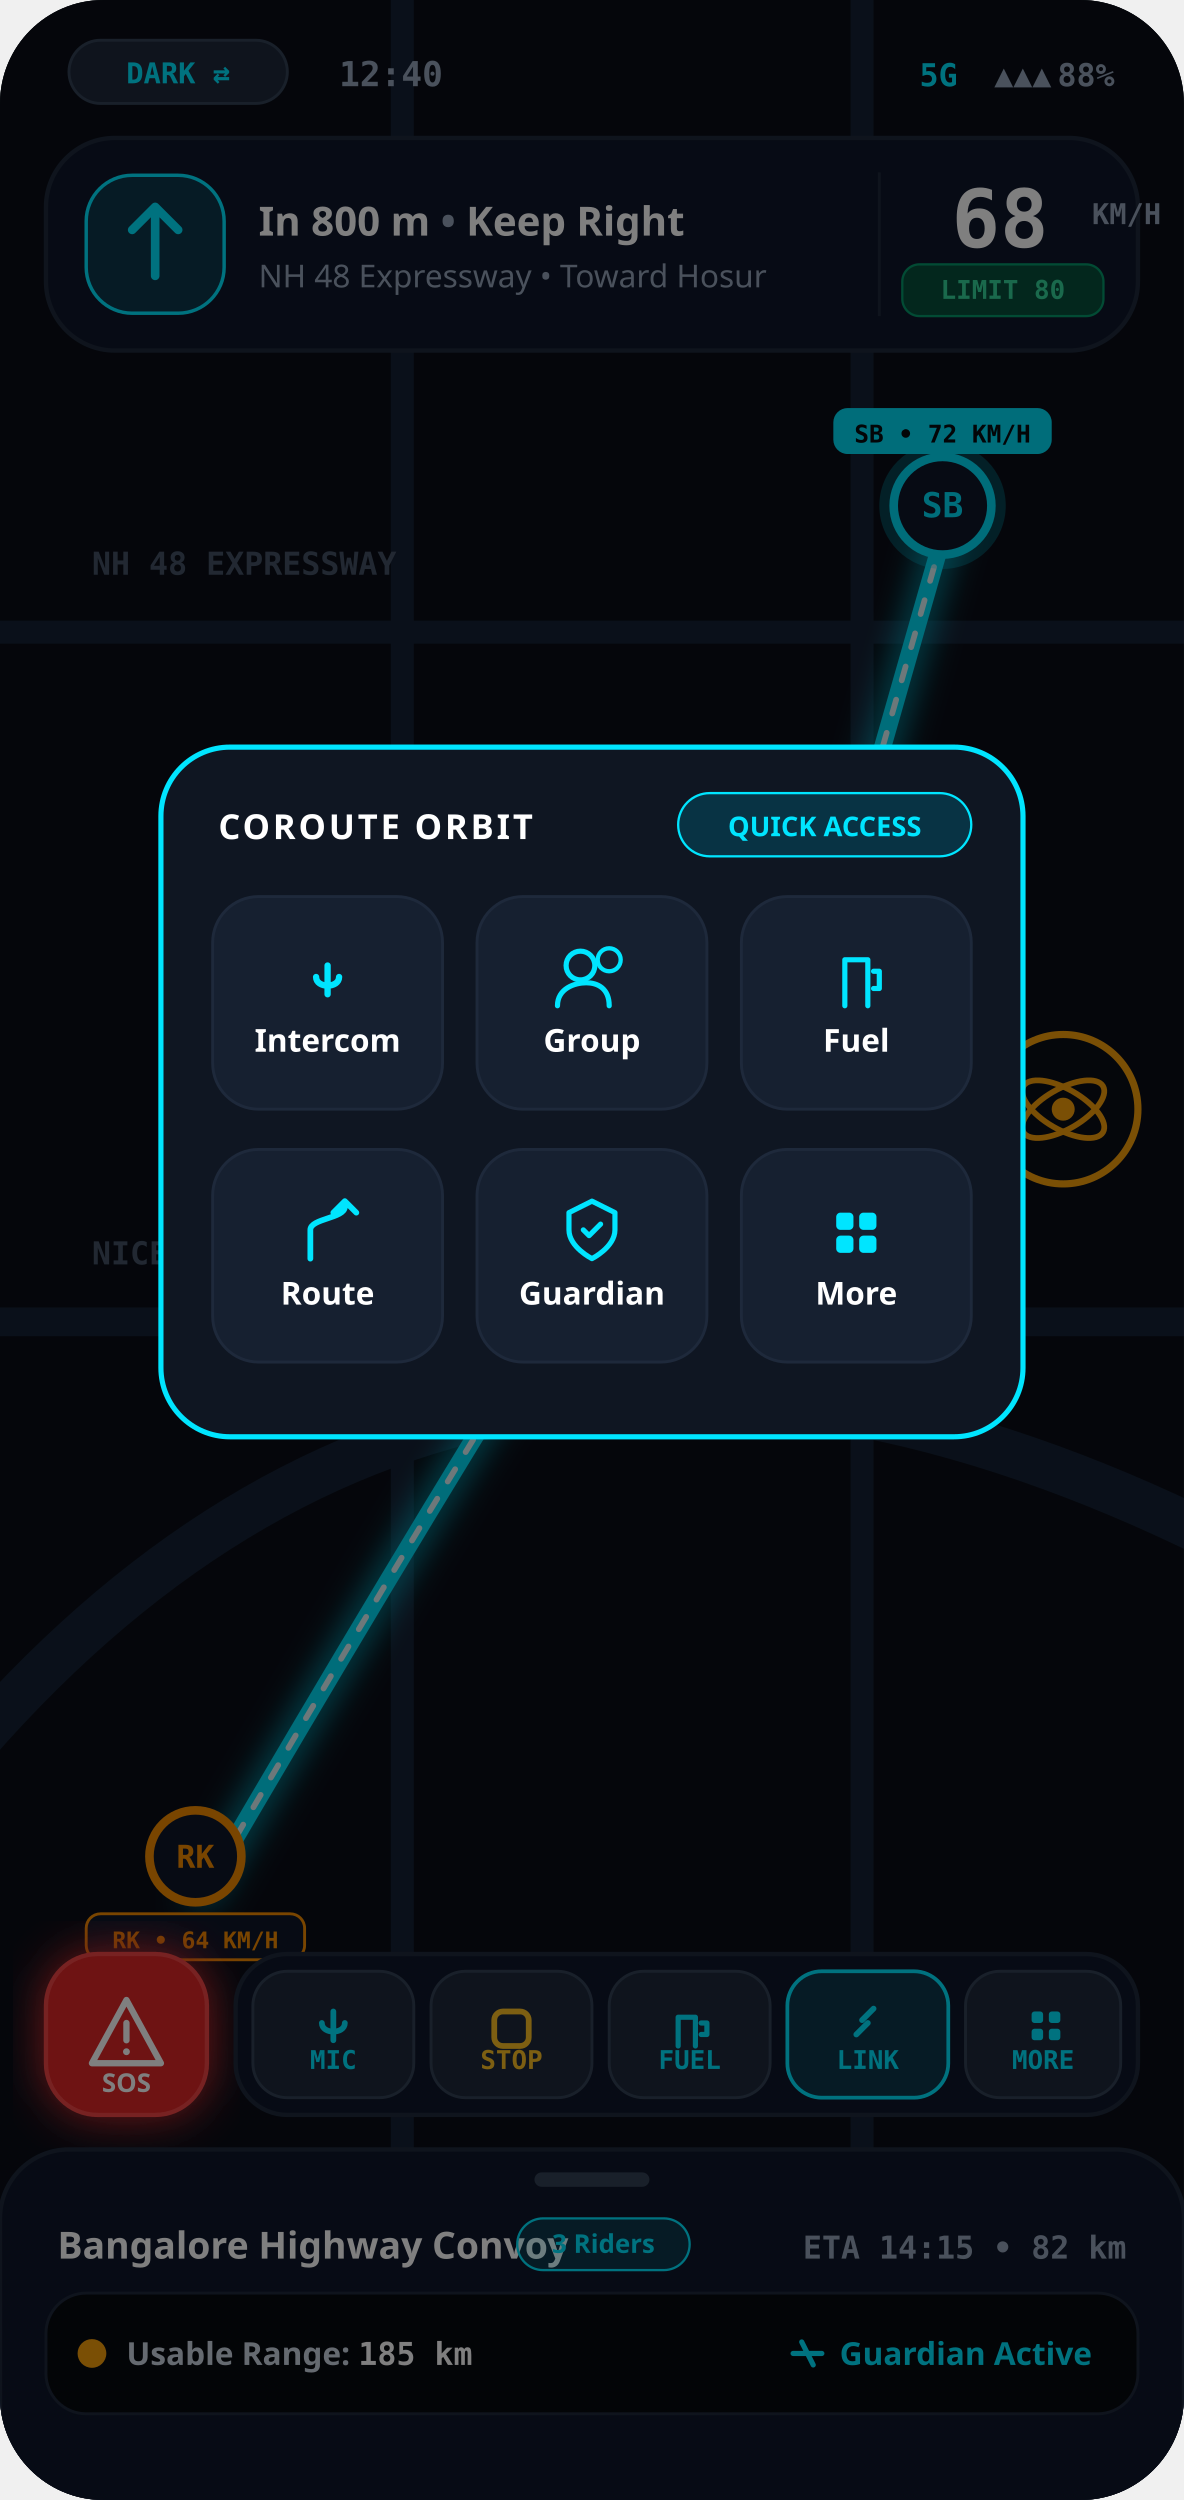
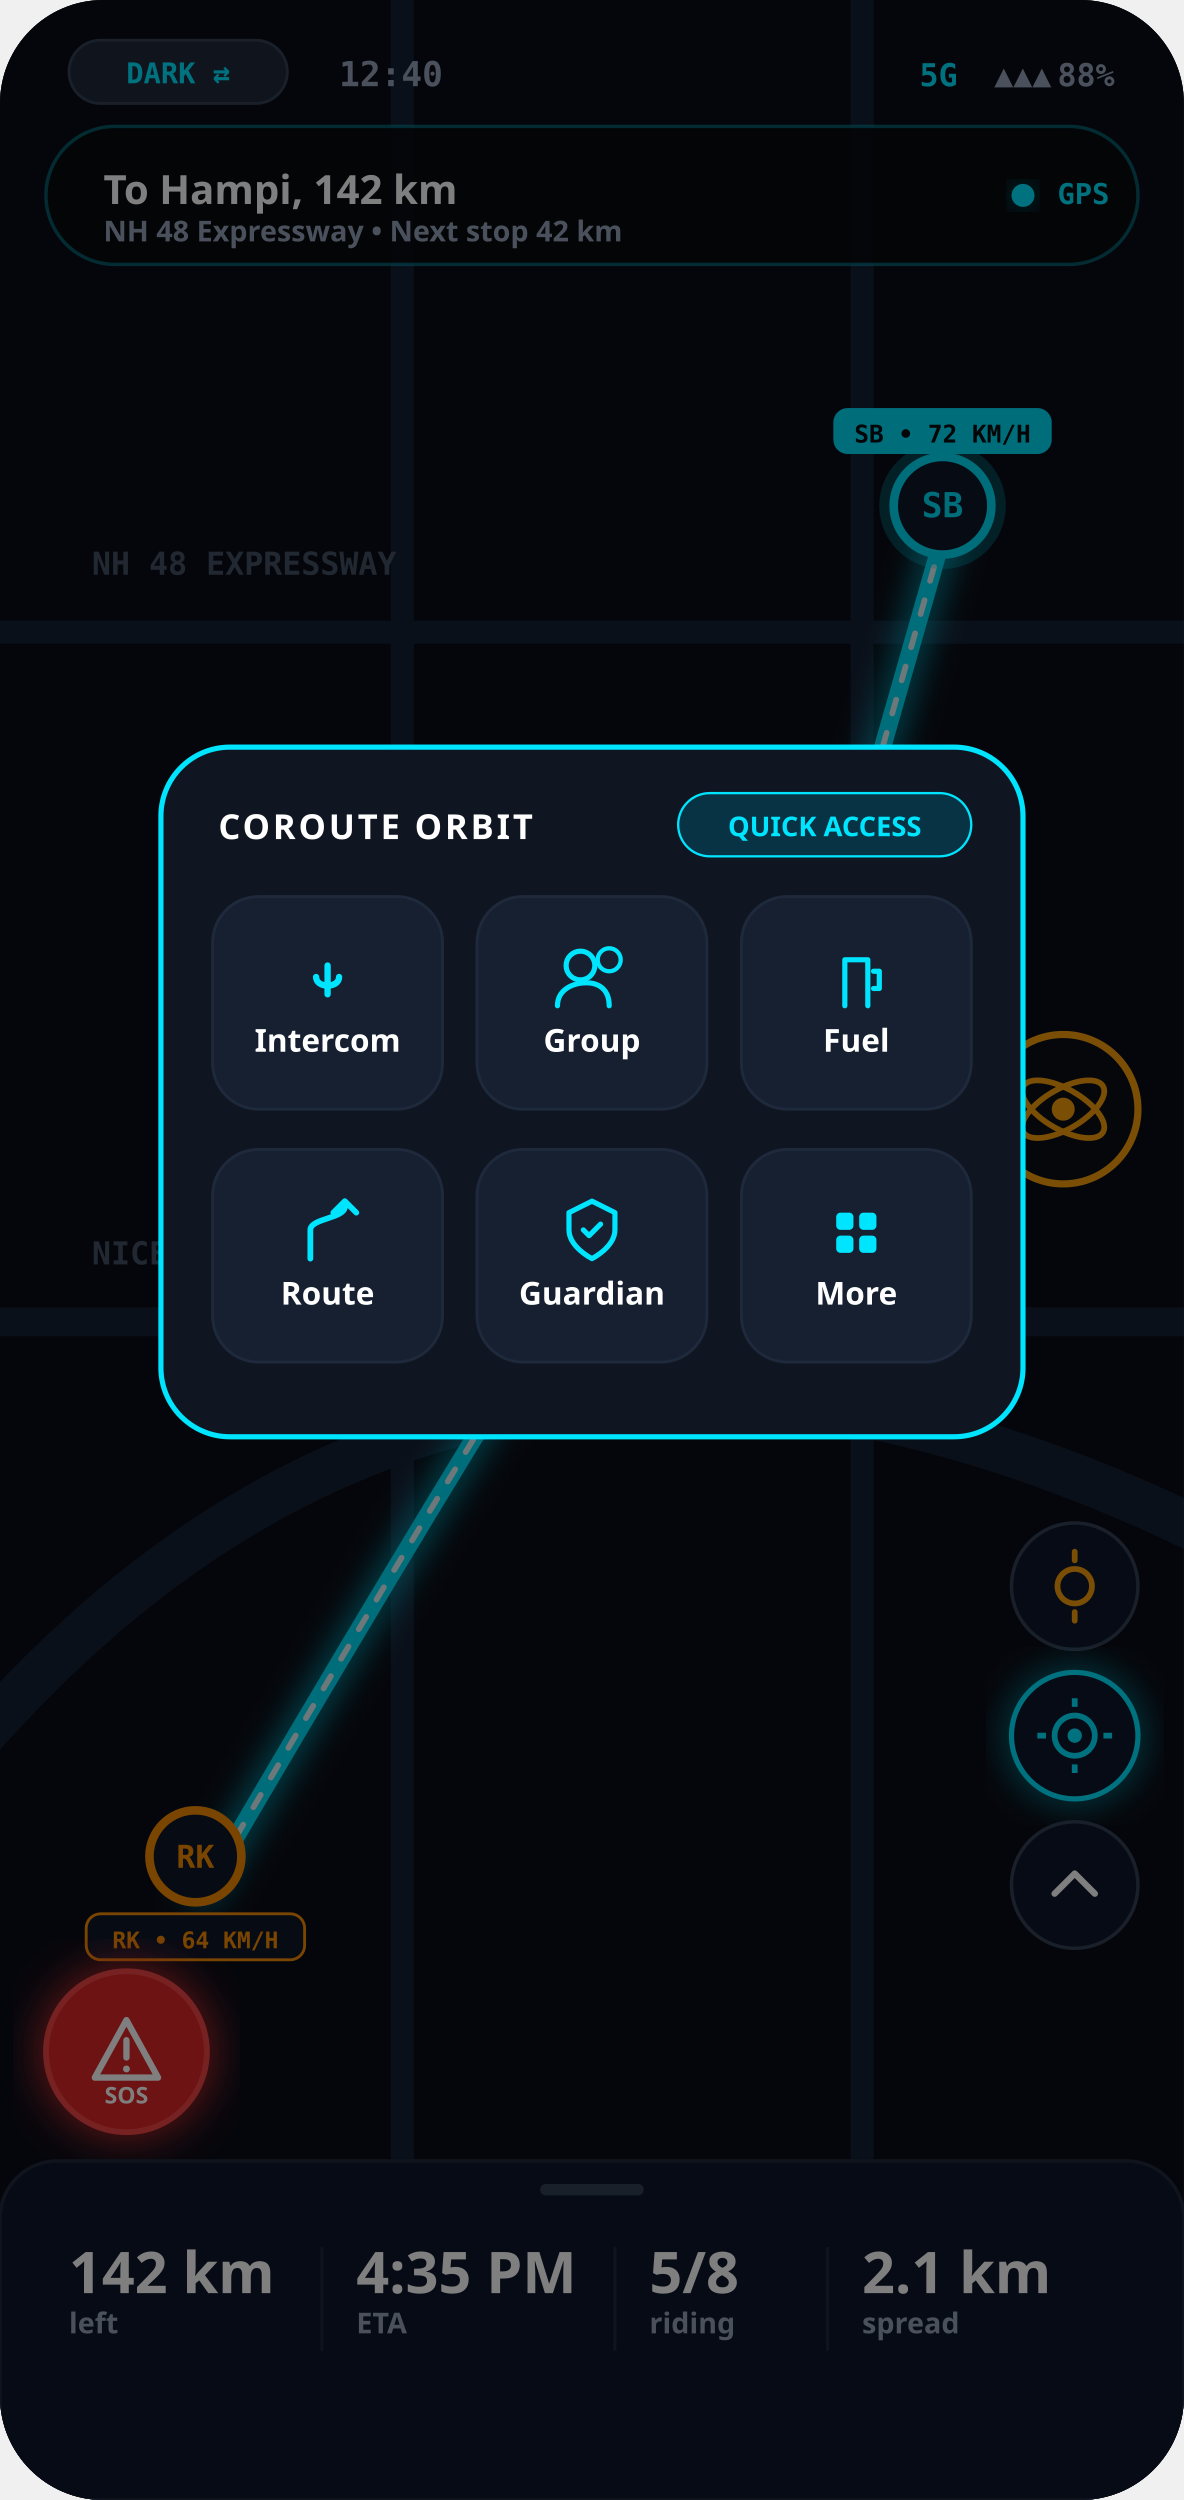
<svg xmlns="http://www.w3.org/2000/svg" width="412" height="870" viewBox="0 0 412 870" fill="none">
  <defs>
    <filter id="glow-cyan" x="-20%" y="-20%" width="140%" height="140%">
      <feGaussianBlur stdDeviation="6" result="blur" />
      <feComposite in="SourceGraphic" in2="blur" operator="over" />
    </filter>
    <filter id="glow-sos" x="-20%" y="-20%" width="140%" height="140%">
      <feGaussianBlur stdDeviation="8" result="blur" />
      <feComposite in="SourceGraphic" in2="blur" operator="over" />
    </filter>
    <filter id="glow-amber" x="-20%" y="-20%" width="140%" height="140%">
      <feGaussianBlur stdDeviation="6" result="blur" />
      <feComposite in="SourceGraphic" in2="blur" operator="over" />
    </filter>
    <filter id="glow-orbit" x="-30%" y="-30%" width="160%" height="160%">
      <feGaussianBlur stdDeviation="7" result="blur" />
      <feComposite in="SourceGraphic" in2="blur" operator="over" />
    </filter>
    <clipPath id="screen-clip">
      <rect width="412" height="870" rx="36" fill="#070A0F" />
    </clipPath>
  </defs>
  <g id="CoRoute_Cockpit_Orbit_Dark" clip-path="url(#screen-clip)">
    <rect width="412" height="870" fill="#070A0F" />
    <g id="Map_Network" opacity="0.95">
      <rect width="412" height="870" fill="#0A0E17" />
      <path d="M-20 220 H432" stroke="#162235" stroke-width="8" />
      <path d="M-20 460 H432" stroke="#162235" stroke-width="10" />
      <path d="M140 -20 V890" stroke="#162235" stroke-width="8" />
      <path d="M300 -20 V890" stroke="#162235" stroke-width="8" />
      <path d="M-20 620 Q160 400 432 540" stroke="#162235" stroke-width="16" />
      <text x="32" y="200" fill="#475569" font-size="11" font-weight="700" font-family="JetBrains Mono, monospace">NH 48 EXPRESSWAY</text>
      <text x="32" y="440" fill="#475569" font-size="11" font-weight="700" font-family="JetBrains Mono, monospace">NICE ROAD INTERCHANGE</text>
      <path d="M70 660 Q140 540 190 460 T290 320 L330 180" stroke="#00E5FF" stroke-width="6" stroke-linecap="round" stroke-linejoin="round" filter="url(#glow-cyan)" />
      <path d="M70 660 Q140 540 190 460 T290 320 L330 180" stroke="#FFFFFF" stroke-width="2" stroke-linecap="round" stroke-dasharray="5 7" opacity="0.9" />
      <g id="Marker_Sweeper_RK" transform="translate(68, 646)">
        <circle r="16" fill="#0F172A" stroke="#FF9100" stroke-width="3" />
        <text y="4" text-anchor="middle" fill="#FF9100" font-size="11" font-weight="700" font-family="JetBrains Mono, monospace">RK</text>
        <rect x="-38" y="20" width="76" height="16" rx="5" fill="#0F172A" stroke="#FF9100" stroke-width="1" />
        <text y="32" text-anchor="middle" fill="#FF9100" font-size="8" font-weight="800" font-family="JetBrains Mono, monospace">RK • 64 KM/H</text>
      </g>
      <g id="Marker_Pack_VP" transform="translate(188, 446)">
        <circle r="16" fill="#0F172A" stroke="#00E676" stroke-width="2.5" />
        <text y="4" text-anchor="middle" fill="#00E676" font-size="11" font-weight="700" font-family="JetBrains Mono, monospace">VP</text>
        <rect x="-38" y="20" width="76" height="16" rx="5" fill="#0F172A" stroke="#00E676" stroke-width="1" />
        <text y="32" text-anchor="middle" fill="#00E676" font-size="8" font-weight="800" font-family="JetBrains Mono, monospace">VP • 68 KM/H</text>
      </g>
      <g id="Marker_Lead_SB" transform="translate(328, 176)">
        <circle r="22" fill="rgba(0,229,255,0.25)" />
        <circle r="17" fill="#0F172A" stroke="#00E5FF" stroke-width="3" />
        <text y="4" text-anchor="middle" fill="#00E5FF" font-size="12" font-weight="800" font-family="JetBrains Mono, monospace">SB</text>
        <rect x="-38" y="-34" width="76" height="16" rx="5" fill="#00E5FF" />
        <text y="-22" text-anchor="middle" fill="#070A0F" font-size="8.5" font-weight="900" font-family="JetBrains Mono, monospace">SB • 72 KM/H</text>
      </g>
    </g>
    <g id="System_Status_Bar" transform="translate(24, 14)">
      <g id="btn_theme_toggle">
        <rect x="0" y="0" width="76" height="22" rx="11" fill="#1E293B" stroke="#334155" stroke-width="1" />
        <text x="38" y="15" text-anchor="middle" fill="#00E5FF" font-size="10" font-weight="800" font-family="JetBrains Mono, monospace">DARK ⇄</text>
      </g>
      <text x="94" y="16" fill="#94A3B8" font-size="12" font-weight="700" font-family="JetBrains Mono, monospace">12:40</text>
      <text x="296" y="16" fill="#00E5FF" font-size="11" font-weight="800" font-family="JetBrains Mono, monospace">5G</text>
      <text x="322" y="16" fill="#94A3B8" font-size="11" font-weight="700" font-family="JetBrains Mono, monospace">▲▲▲</text>
      <text x="344" y="16" fill="#94A3B8" font-size="11" font-weight="700" font-family="JetBrains Mono, monospace">88%</text>
    </g>
-     <g id="Top_Guidance_HUD" transform="translate(16, 48)">
-       <rect width="380" height="74" rx="24" fill="#0F172A" stroke="#1E293B" stroke-width="1.5" />
-       <rect x="14" y="13" width="48" height="48" rx="16" fill="rgba(0,229,255,0.15)" stroke="#00E5FF" stroke-width="1.2" />
-       <path d="M38 24 L38 48 M38 24 L30 32 M38 24 L46 32" stroke="#00E5FF" stroke-width="3" stroke-linecap="round" stroke-linejoin="round" />
-       <text x="74" y="34" fill="#FFFFFF" font-size="14" font-weight="800" font-family="Plus Jakarta Sans, sans-serif">In 800 m <tspan fill="#94A3B8">•</tspan> Keep Right</text>
-       <text x="74" y="52" fill="#94A3B8" font-size="11" font-weight="500" font-family="Plus Jakarta Sans, sans-serif">NH 48 Expressway • Toward Hosur</text>
-       <line x1="290" y1="12" x2="290" y2="62" stroke="#1E293B" stroke-width="1" />
-       <text x="332" y="38" text-anchor="middle" fill="#FFFFFF" font-size="28" font-weight="800" font-family="JetBrains Mono, monospace">68</text>
-       <text x="364" y="30" fill="#94A3B8" font-size="10" font-weight="700" font-family="JetBrains Mono, monospace">KM/H</text>
-       <rect x="298" y="44" width="70" height="18" rx="6" fill="#064E3B" stroke="#059669" stroke-width="0.8" />
-       <text x="333" y="56" text-anchor="middle" fill="#34D399" font-size="9" font-weight="800" font-family="JetBrains Mono, monospace">LIMIT 80</text>
+     <g id="Minimal_Cockpit_Top_Bar" transform="translate(16, 44)">
+       <rect width="380" height="48" rx="24" fill="rgba(7,10,15,0.85)" stroke="rgba(0,229,255,0.35)" stroke-width="1.2" />
+       <text x="20" y="27" fill="#FFFFFF" font-size="14" font-weight="800" font-family="Plus Jakarta Sans, sans-serif">To Hampi, 142 km</text>
+       <text x="20" y="40" fill="#94A3B8" font-size="10" font-weight="600" font-family="Plus Jakarta Sans, sans-serif">NH 48 Expressway • Next stop 42 km</text>
+       <circle cx="340" cy="24" r="4" fill="#00E5FF" filter="url(#glow-cyan)" />
+       <text x="352" y="27" fill="#00E5FF" font-size="10" font-weight="800" font-family="JetBrains Mono, monospace">GPS</text>
    </g>
    <g id="btn_orbit_fab" transform="translate(344, 360)">
      <circle cx="26" cy="26" r="26" fill="#0A0E17" stroke="#F59E0B" stroke-width="2.5" />
      <g transform="translate(26, 26)">
        <ellipse rx="16" ry="7" fill="none" stroke="#F59E0B" stroke-width="2" transform="rotate(-30)" />
        <ellipse rx="16" ry="7" fill="none" stroke="#F59E0B" stroke-width="2" transform="rotate(30)" />
        <circle r="4" fill="#F59E0B" />
      </g>
    </g>
-     <g id="Bottom_Cockpit_Controls" transform="translate(0, 680)">
-       <g id="Dock_Row" transform="translate(16, 0)">
-         <g id="btn_dock_sos">
-           <rect width="56" height="56" rx="18" fill="#DC2626" stroke="#EF4444" stroke-width="1.5" filter="url(#glow-sos)" />
-           <path d="M28 16 L40 38 H16 Z" fill="none" stroke="#FFFFFF" stroke-width="2.2" stroke-linejoin="round" />
-           <line x1="28" y1="24" x2="28" y2="30" stroke="#FFFFFF" stroke-width="2.2" stroke-linecap="round" />
-           <circle cx="28" cy="34" r="1.2" fill="#FFFFFF" />
-           <text x="28" y="48" text-anchor="middle" fill="#FFFFFF" font-size="9" font-weight="800" font-family="Plus Jakarta Sans, sans-serif">SOS</text>
+     <g id="Map_Side_Controls" transform="translate(352, 530)">
+       <g id="btn_side_brightness" transform="translate(0, 0)">
+         <circle cx="22" cy="22" r="22" fill="#0F172A" stroke="#334155" stroke-width="1.2" />
+         <circle cx="22" cy="22" r="6" fill="none" stroke="#F59E0B" stroke-width="2" />
+         <line x1="22" y1="10" x2="22" y2="13" stroke="#F59E0B" stroke-width="2" stroke-linecap="round" />
+         <line x1="22" y1="31" x2="22" y2="34" stroke="#F59E0B" stroke-width="2" stroke-linecap="round" />
+       </g>
+       <g id="btn_side_recenter" transform="translate(0, 52)">
+         <circle cx="22" cy="22" r="22" fill="#0F172A" stroke="#00E5FF" stroke-width="1.8" filter="url(#glow-cyan)" />
+         <circle cx="22" cy="22" r="7" fill="none" stroke="#00E5FF" stroke-width="2" />
+         <circle cx="22" cy="22" r="2.5" fill="#00E5FF" />
+         <line x1="22" y1="9" x2="22" y2="12" stroke="#00E5FF" stroke-width="2" />
+         <line x1="22" y1="32" x2="22" y2="35" stroke="#00E5FF" stroke-width="2" />
+         <line x1="9" y1="22" x2="12" y2="22" stroke="#00E5FF" stroke-width="2" />
+         <line x1="32" y1="22" x2="35" y2="22" stroke="#00E5FF" stroke-width="2" />
+       </g>
+       <g id="btn_side_sheet" transform="translate(0, 104)">
+         <circle cx="22" cy="22" r="22" fill="#0F172A" stroke="#334155" stroke-width="1.2" />
+         <path d="M15 25 L22 18 L29 25" fill="none" stroke="#FFFFFF" stroke-width="2.2" stroke-linecap="round" stroke-linejoin="round" />
+       </g>
+     </g>
+     <g id="btn_cockpit_sos" transform="translate(16, 686)">
+       <circle cx="28" cy="28" r="28" fill="#DC2626" stroke="#EF4444" stroke-width="2" filter="url(#glow-sos)" />
+       <path d="M28 17 L39 37 H17 Z" fill="none" stroke="#FFFFFF" stroke-width="2.2" stroke-linejoin="round" />
+       <line x1="28" y1="24" x2="28" y2="30" stroke="#FFFFFF" stroke-width="2.2" stroke-linecap="round" />
+       <circle cx="28" cy="34" r="1.2" fill="#FFFFFF" />
+       <text x="28" y="46" text-anchor="middle" fill="#FFFFFF" font-size="8" font-weight="900" font-family="Plus Jakarta Sans, sans-serif">SOS</text>
+     </g>
+     <g id="Collapsed_Bottom_Sheet" transform="translate(0, 752)">
+       <path d="M0 20 C0 8.954 8.954 0 20 0 H392 C403.046 0 412 8.954 412 20 V118 H0 Z" fill="#0F172A" stroke="#1E293B" stroke-width="1.2" />
+       <rect x="188" y="8" width="36" height="4" rx="2" fill="#334155" />
+       <g id="Metrics_2x2_Grid" transform="translate(24, 22)">
+         <g id="metric_remaining" transform="translate(0, 0)">
+           <text x="0" y="24" fill="#FFFFFF" font-size="20" font-weight="900" font-family="Plus Jakarta Sans, sans-serif">142 km</text>
+           <text x="0" y="38" fill="#94A3B8" font-size="10" font-weight="700" font-family="Plus Jakarta Sans, sans-serif">left</text>
        </g>
-         <g id="Shortcuts_Dock" transform="translate(66, 0)">
-           <rect width="314" height="56" rx="18" fill="#0F172A" stroke="#1E293B" stroke-width="1.5" />
-           <g id="btn_dock_mic" transform="translate(6, 6)">
-             <rect width="56" height="44" rx="12" fill="#1E293B" stroke="#334155" stroke-width="1" />
-             <path d="M28 14 V24 M24 18 C24 22 32 22 32 18" stroke="#00E5FF" stroke-width="2" stroke-linecap="round" />
-             <text x="28" y="34" text-anchor="middle" fill="#00E5FF" font-size="9" font-weight="800" font-family="JetBrains Mono, monospace">MIC</text>
-           </g>
-           <g id="btn_dock_stop" transform="translate(68, 6)">
-             <rect width="56" height="44" rx="12" fill="#1E293B" stroke="#334155" stroke-width="1" />
-             <rect x="22" y="14" width="12" height="12" rx="3" stroke="#FBBF24" stroke-width="2" fill="none" />
-             <text x="28" y="34" text-anchor="middle" fill="#FBBF24" font-size="9" font-weight="800" font-family="JetBrains Mono, monospace">STOP</text>
-           </g>
-           <g id="btn_dock_fuel" transform="translate(130, 6)">
-             <rect width="56" height="44" rx="12" fill="#1E293B" stroke="#334155" stroke-width="1" />
-             <path d="M24 26 V16 H30 V26 M32 18 H34 V22 H32" stroke="#00E5FF" stroke-width="1.8" stroke-linecap="round" stroke-linejoin="round" />
-             <text x="28" y="34" text-anchor="middle" fill="#00E5FF" font-size="9" font-weight="800" font-family="JetBrains Mono, monospace">FUEL</text>
-           </g>
-           <g id="btn_dock_guardian" transform="translate(192, 6)">
-             <rect width="56" height="44" rx="12" fill="rgba(0,229,255,0.15)" stroke="#00E5FF" stroke-width="1.3" />
-             <path d="M24 22 L28 18 M26 17 L30 13" stroke="#00E5FF" stroke-width="2" stroke-linecap="round" />
-             <text x="28" y="34" text-anchor="middle" fill="#00E5FF" font-size="9" font-weight="900" font-family="JetBrains Mono, monospace">LINK</text>
-           </g>
-           <g id="btn_dock_more" transform="translate(254, 6)">
-             <rect width="54" height="44" rx="12" fill="#1E293B" stroke="#334155" stroke-width="1" />
-             <rect x="23" y="14" width="4" height="4" rx="1" fill="#00E5FF" />
-             <rect x="29" y="14" width="4" height="4" rx="1" fill="#00E5FF" />
-             <rect x="23" y="20" width="4" height="4" rx="1" fill="#00E5FF" />
-             <rect x="29" y="20" width="4" height="4" rx="1" fill="#00E5FF" />
-             <text x="27" y="34" text-anchor="middle" fill="#00E5FF" font-size="9" font-weight="800" font-family="JetBrains Mono, monospace">MORE</text>
-           </g>
+         <line x1="88" y1="8" x2="88" y2="44" stroke="#1E293B" stroke-width="1" />
+         <g id="metric_eta" transform="translate(100, 0)">
+           <text x="0" y="24" fill="#FFFFFF" font-size="20" font-weight="900" font-family="Plus Jakarta Sans, sans-serif">4:35 PM</text>
+           <text x="0" y="38" fill="#94A3B8" font-size="10" font-weight="700" font-family="Plus Jakarta Sans, sans-serif">ETA</text>
        </g>
-       </g>
-       <g id="Collapsed_Bottom_Sheet" transform="translate(0, 68)">
-         <path d="M0 24 C0 10.745 10.745 0 24 0 H388 C401.255 0 412 10.745 412 24 V130 H0 Z" fill="#0F172A" stroke="#1E293B" stroke-width="1.5" />
-         <rect x="186" y="8" width="40" height="5" rx="2.5" fill="#334155" />
-         <g id="btn_convoy_header">
-           <text x="20" y="38" fill="#FFFFFF" font-size="13" font-weight="800" font-family="Plus Jakarta Sans, sans-serif">Bangalore Highway Convoy</text>
-           <rect x="180" y="24" width="60" height="18" rx="9" fill="rgba(0,229,255,0.15)" stroke="#00E5FF" stroke-width="0.8" />
-           <text x="210" y="36" text-anchor="middle" fill="#00E5FF" font-size="9" font-weight="800" font-family="Plus Jakarta Sans, sans-serif">3 Riders</text>
-           <text x="392" y="38" text-anchor="end" fill="#94A3B8" font-size="11" font-weight="700" font-family="JetBrains Mono, monospace">ETA 14:15 • 82 km</text>
+         <line x1="190" y1="8" x2="190" y2="44" stroke="#1E293B" stroke-width="1" />
+         <g id="metric_riding" transform="translate(202, 0)">
+           <text x="0" y="24" fill="#FFFFFF" font-size="20" font-weight="900" font-family="Plus Jakarta Sans, sans-serif">5/8</text>
+           <text x="0" y="38" fill="#94A3B8" font-size="10" font-weight="700" font-family="Plus Jakarta Sans, sans-serif">riding</text>
        </g>
-         <g id="btn_fuel_strip" transform="translate(16, 50)">
-           <rect width="380" height="42" rx="14" fill="#070A0F" stroke="#1E293B" stroke-width="1" />
-           <circle cx="16" cy="21" r="5" fill="#F59E0B" />
-           <text x="28" y="25" fill="#CBD5E1" font-size="11" font-weight="600" font-family="Plus Jakarta Sans, sans-serif">Usable Range: <tspan fill="#FFFFFF" font-weight="800" font-family="JetBrains Mono, monospace">185 km</tspan>
-           </text>
-           <path d="M260 21 L270 21 M263 17 L267 25" stroke="#00E5FF" stroke-width="1.8" stroke-linecap="round" />
-           <text x="364" y="25" text-anchor="end" fill="#00E5FF" font-size="11" font-weight="800" font-family="Plus Jakarta Sans, sans-serif">Guardian Active</text>
+         <line x1="264" y1="8" x2="264" y2="44" stroke="#1E293B" stroke-width="1" />
+         <g id="metric_spread" transform="translate(276, 0)">
+           <text x="0" y="24" fill="#FFFFFF" font-size="20" font-weight="900" font-family="Plus Jakarta Sans, sans-serif">2.1 km</text>
+           <text x="0" y="38" fill="#94A3B8" font-size="10" font-weight="700" font-family="Plus Jakarta Sans, sans-serif">spread</text>
        </g>
      </g>
    </g>
    <rect id="btn_orbit_backdrop" width="412" height="870" fill="#000000" fill-opacity="0.5" />
    <g id="Orbit_Quick_Access_Card" transform="translate(56, 260)">
      <rect width="300" height="240" rx="24" fill="#0F1622" stroke="#00E5FF" stroke-width="1.8" />
      <text x="20" y="32" fill="#FFFFFF" font-size="12" font-weight="900" font-family="Plus Jakarta Sans, sans-serif" letter-spacing="1">COROUTE ORBIT</text>
      <rect x="180" y="16" width="102" height="22" rx="11" fill="#083344" stroke="#00E5FF" stroke-width="0.8" />
      <text x="231" y="31" text-anchor="middle" fill="#00E5FF" font-size="9.5" font-weight="800" font-family="Plus Jakarta Sans, sans-serif">QUICK ACCESS</text>
      <g id="btn_orbit_intercom" transform="translate(18, 52)">
        <rect width="80" height="74" rx="16" fill="#162030" stroke="#1E293B" stroke-width="1" />
        <path d="M40 24 V34 M36 28 C36 32 44 32 44 28" stroke="#00E5FF" stroke-width="2.2" stroke-linecap="round" />
        <text x="40" y="54" text-anchor="middle" fill="#FFFFFF" font-size="11" font-weight="700" font-family="Plus Jakarta Sans, sans-serif">Intercom</text>
      </g>
      <g id="btn_orbit_group" transform="translate(110, 52)">
        <rect width="80" height="74" rx="16" fill="#162030" stroke="#1E293B" stroke-width="1" />
        <circle cx="36" cy="24" r="5" stroke="#00E5FF" stroke-width="1.8" />
        <circle cx="46" cy="22" r="4" stroke="#00E5FF" stroke-width="1.5" />
        <path d="M28 38 C28 32 34 30 38 30 C42 30 46 32 46 38" stroke="#00E5FF" stroke-width="1.8" stroke-linecap="round" />
        <text x="40" y="54" text-anchor="middle" fill="#FFFFFF" font-size="11" font-weight="700" font-family="Plus Jakarta Sans, sans-serif">Group</text>
      </g>
      <g id="btn_orbit_fuel" transform="translate(202, 52)">
        <rect width="80" height="74" rx="16" fill="#162030" stroke="#1E293B" stroke-width="1" />
        <path d="M36 38 V22 H44 V38 M46 26 H48 V32 H46" stroke="#00E5FF" stroke-width="1.8" stroke-linecap="round" stroke-linejoin="round" />
        <text x="40" y="54" text-anchor="middle" fill="#FFFFFF" font-size="11" font-weight="700" font-family="Plus Jakarta Sans, sans-serif">Fuel</text>
      </g>
      <g id="btn_orbit_route" transform="translate(18, 140)">
        <rect width="80" height="74" rx="16" fill="#162030" stroke="#1E293B" stroke-width="1" />
        <path d="M34 38 V28 C34 24 46 24 46 20 M42 22 L46 18 L50 22" stroke="#00E5FF" stroke-width="2" stroke-linecap="round" stroke-linejoin="round" />
        <text x="40" y="54" text-anchor="middle" fill="#FFFFFF" font-size="11" font-weight="700" font-family="Plus Jakarta Sans, sans-serif">Route</text>
      </g>
      <g id="btn_orbit_guardian" transform="translate(110, 140)">
        <rect width="80" height="74" rx="16" fill="#162030" stroke="#1E293B" stroke-width="1" />
        <path d="M40 18 L48 22 V28 C48 34 40 38 40 38 C40 38 32 34 32 28 V22 Z" fill="none" stroke="#00E5FF" stroke-width="1.8" stroke-linejoin="round" />
        <path d="M37 28 L39 30 L43 26" stroke="#00E5FF" stroke-width="1.8" stroke-linecap="round" stroke-linejoin="round" />
        <text x="40" y="54" text-anchor="middle" fill="#FFFFFF" font-size="11" font-weight="700" font-family="Plus Jakarta Sans, sans-serif">Guardian</text>
      </g>
      <g id="btn_orbit_more" transform="translate(202, 140)">
        <rect width="80" height="74" rx="16" fill="#162030" stroke="#1E293B" stroke-width="1" />
        <rect x="33" y="22" width="6" height="6" rx="1.5" fill="#00E5FF" />
        <rect x="41" y="22" width="6" height="6" rx="1.5" fill="#00E5FF" />
        <rect x="33" y="30" width="6" height="6" rx="1.5" fill="#00E5FF" />
        <rect x="41" y="30" width="6" height="6" rx="1.5" fill="#00E5FF" />
        <text x="40" y="54" text-anchor="middle" fill="#FFFFFF" font-size="11" font-weight="700" font-family="Plus Jakarta Sans, sans-serif">More</text>
      </g>
    </g>
  </g>
</svg>
